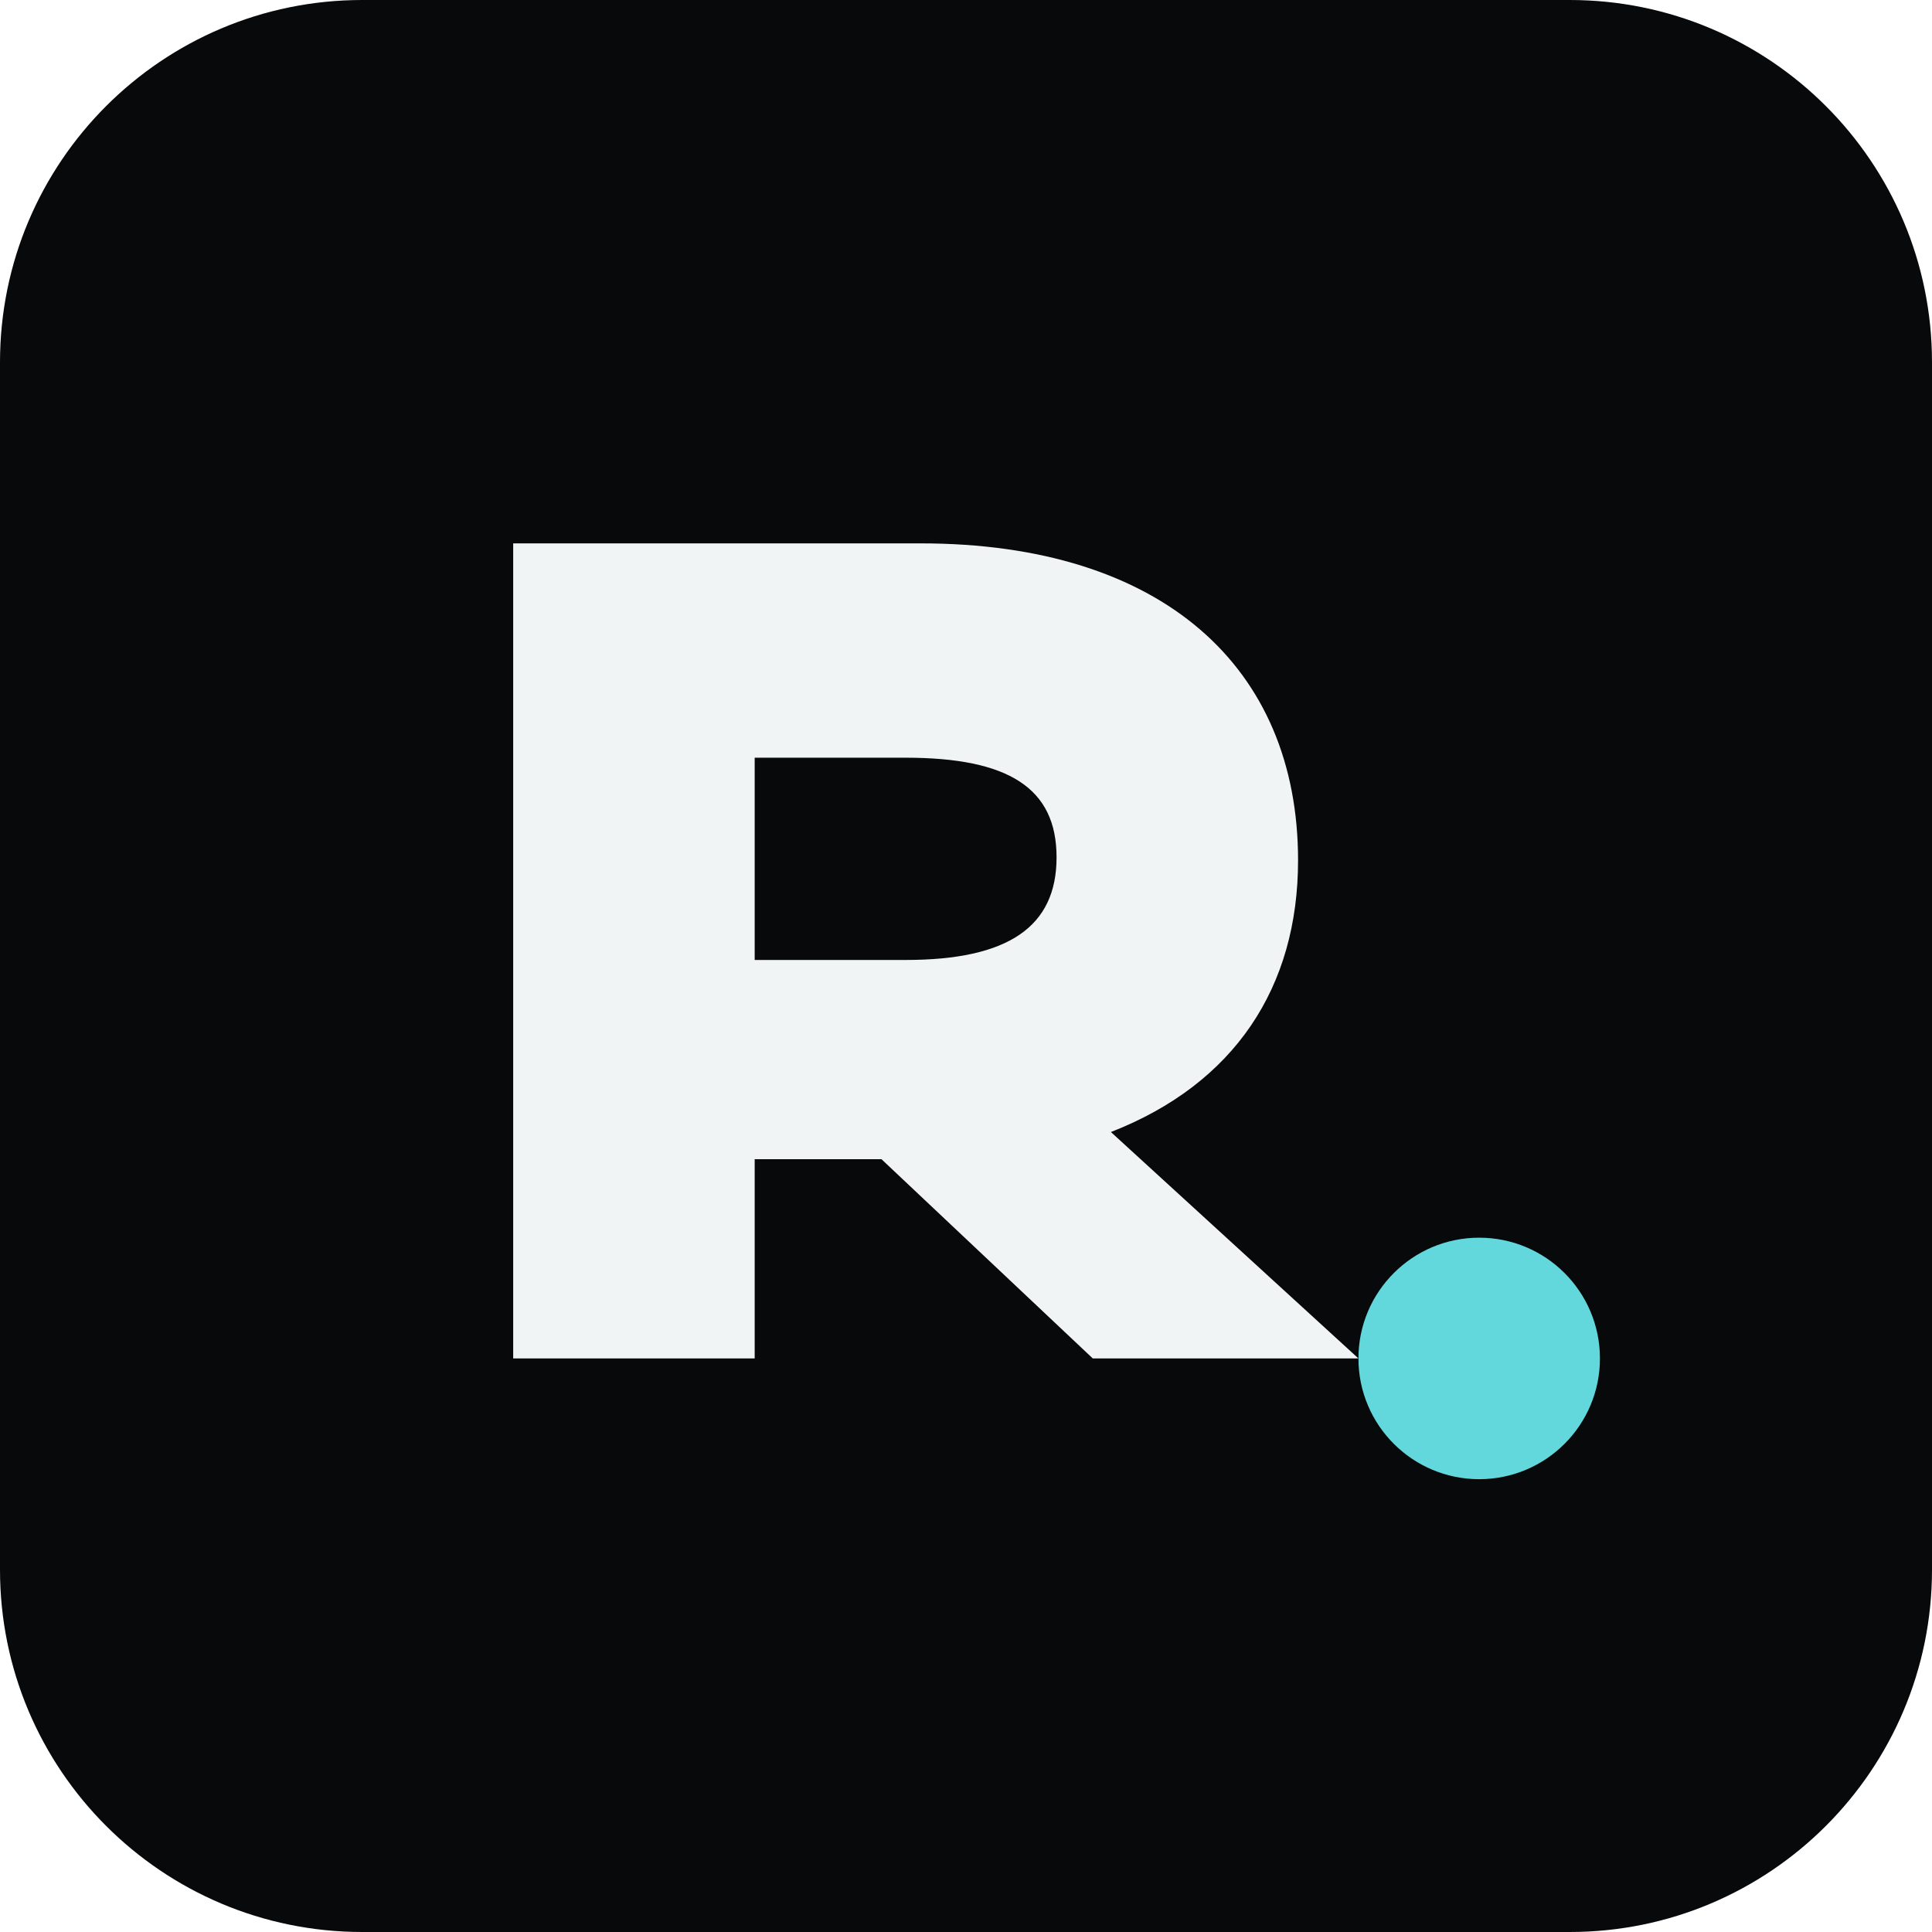
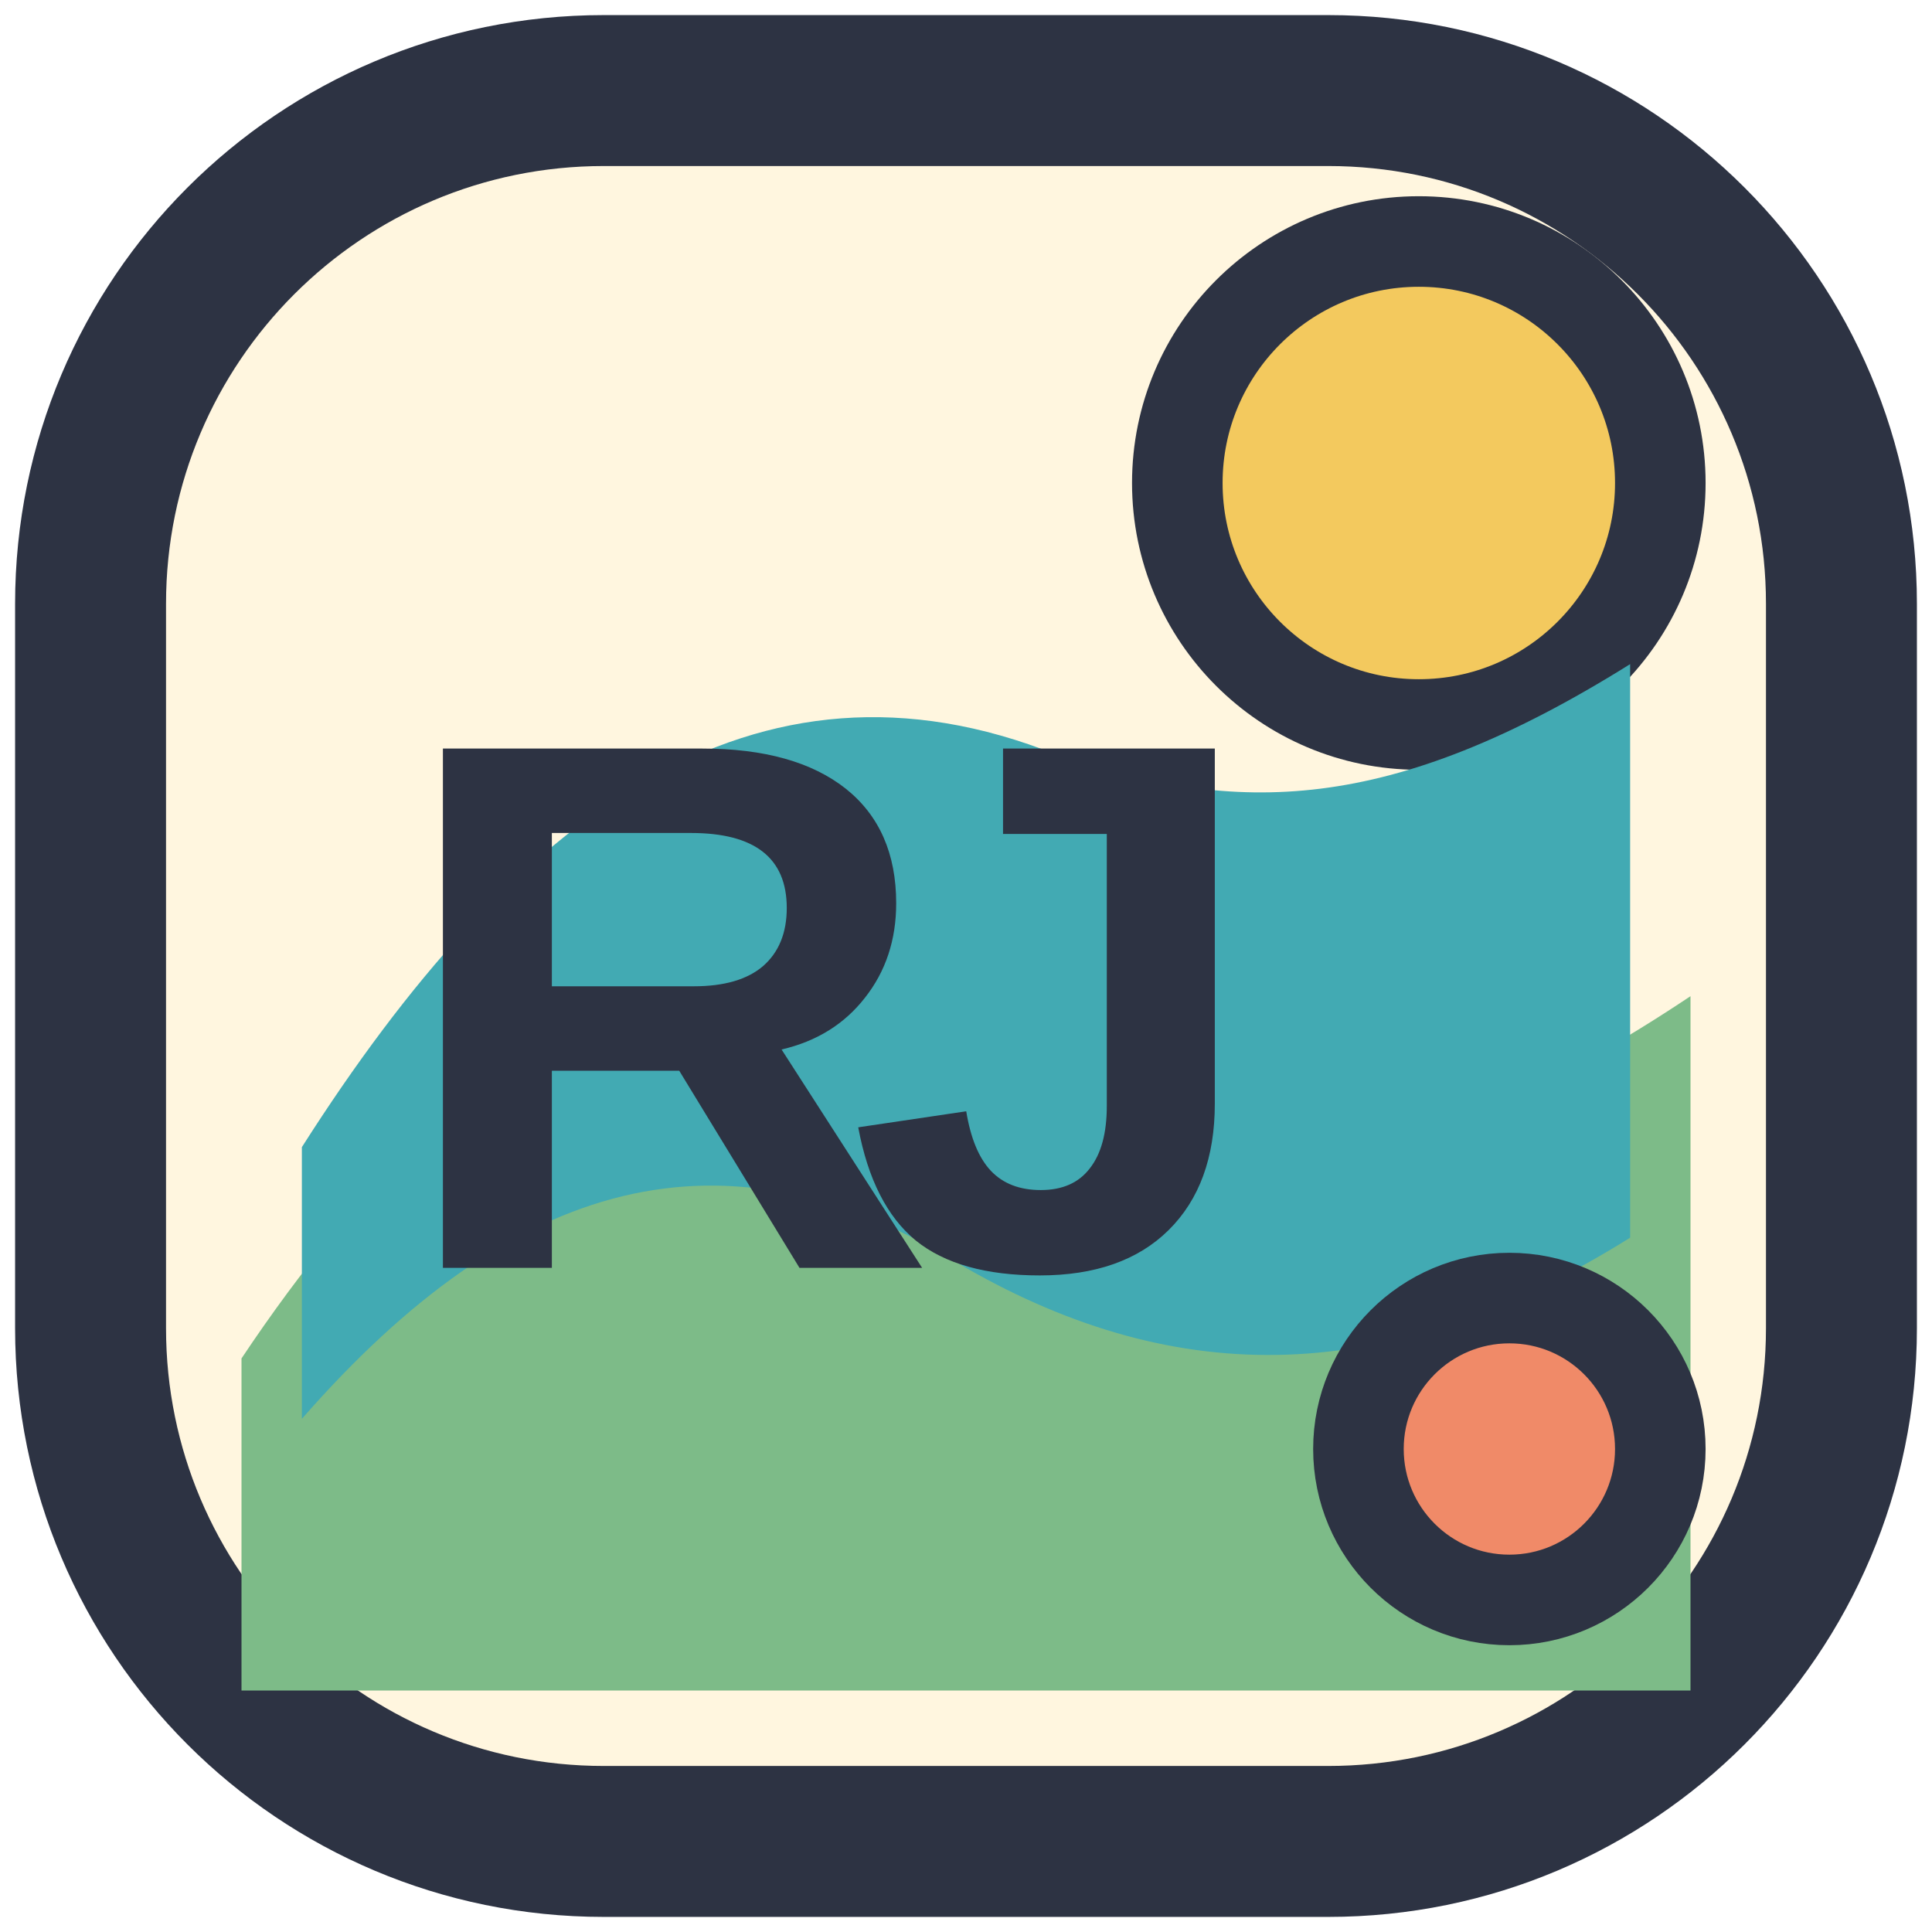
<svg xmlns="http://www.w3.org/2000/svg" viewBox="0 0 64 64">
-   <rect width="64" height="64" rx="12" fill="#07090b" />
-   <path d="M17 45V18h13.5c8 0 12.5 4.1 12.5 10.5 0 4.2-2.1 7.4-6.2 9L45 45h-8.8l-7-6.6H25V45H17Zm8-13.2h5c3.4 0 5-1.1 5-3.4s-1.6-3.3-5-3.3h-5v6.7Z" fill="#f1f4f5" />
-   <circle cx="49" cy="45" r="4" fill="#63d8dc" />
+   <rect x="3" y="3" width="58" height="58" rx="17" fill="#fff6df" stroke="#2d3343" stroke-width="5" />
+   <circle cx="47" cy="16" r="8" fill="#f3c95e" stroke="#2d3343" stroke-width="3" />
+   <path d="M8 45c8-12 17-16 27-10 7 4 12 4 21-2v23H8V45Z" fill="#7dbb88" />
+   <path d="M10 38c7-11 15-17 25-13 6 2 11 2 19-3v19c-8 5-15 5-22 1-8-5-15-3-22 5V38Z" fill="#42aab3" />
+   <text x="13" y="42" fill="#2d3343" font-family="Arial Rounded MT Bold, Arial, sans-serif" font-size="25" font-weight="900" letter-spacing="-3">RJ</text>
+   <circle cx="50" cy="48" r="5" fill="#f08a68" stroke="#2d3343" stroke-width="3" />
</svg>
